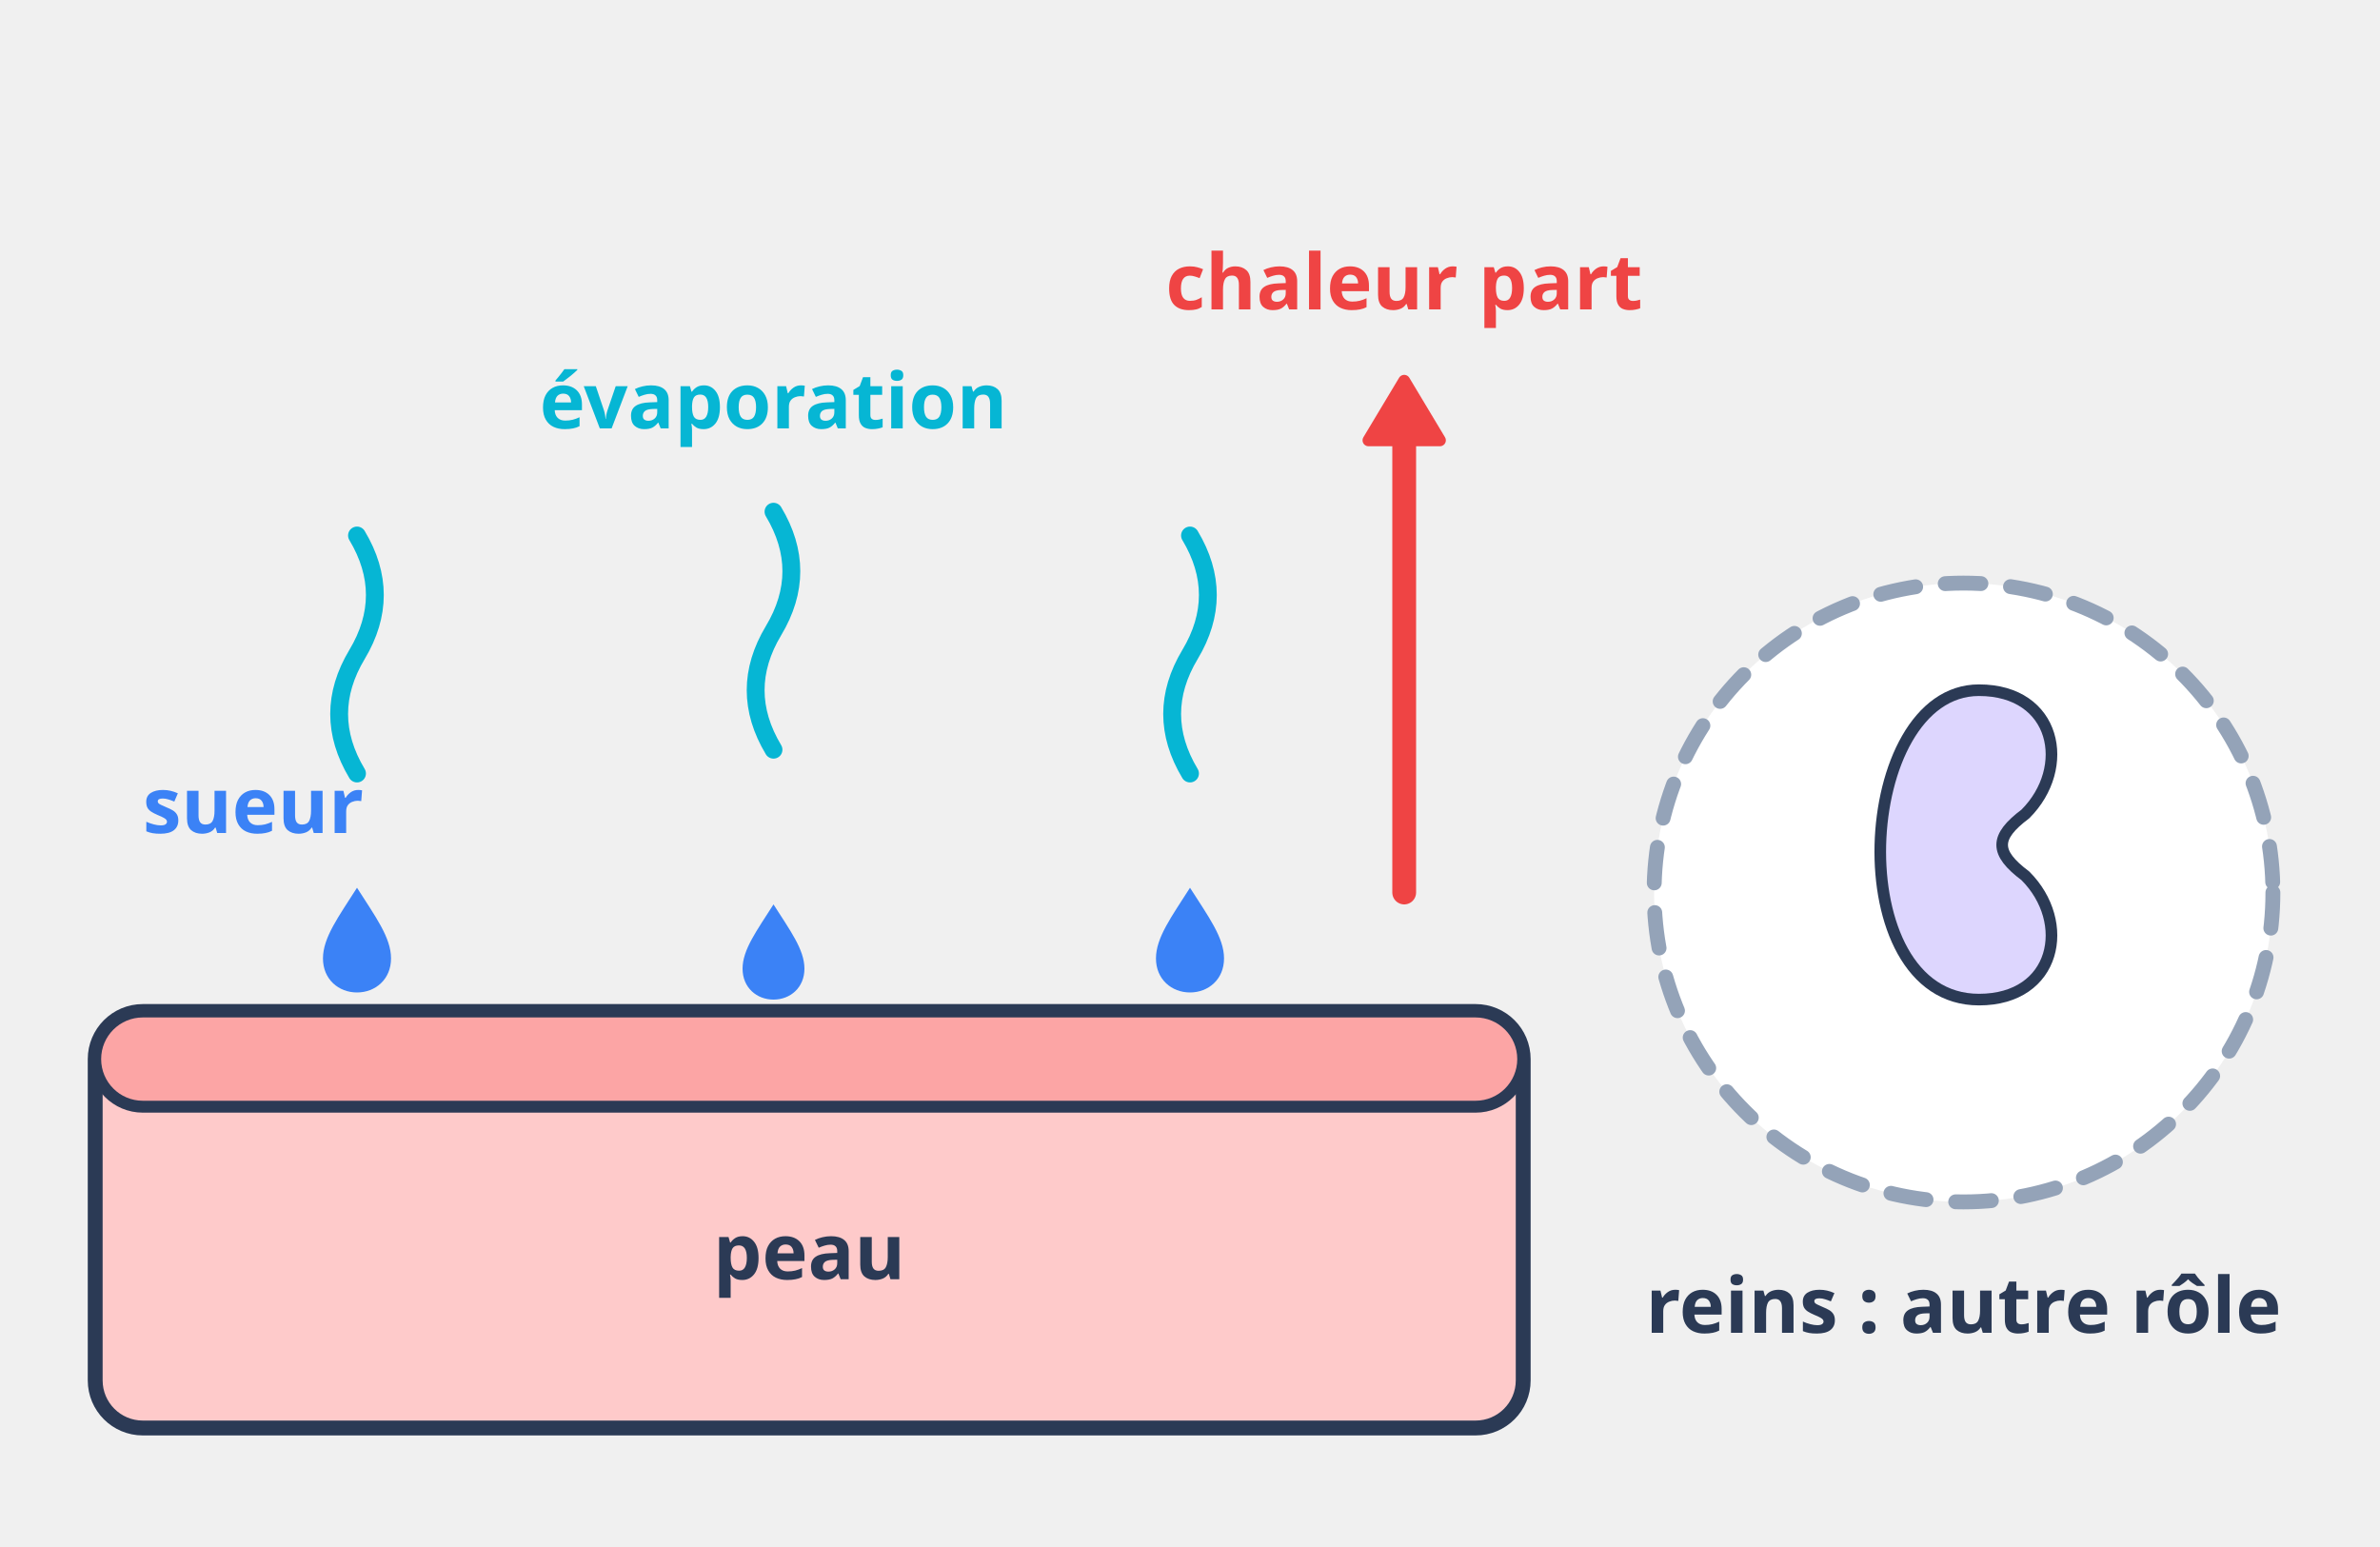
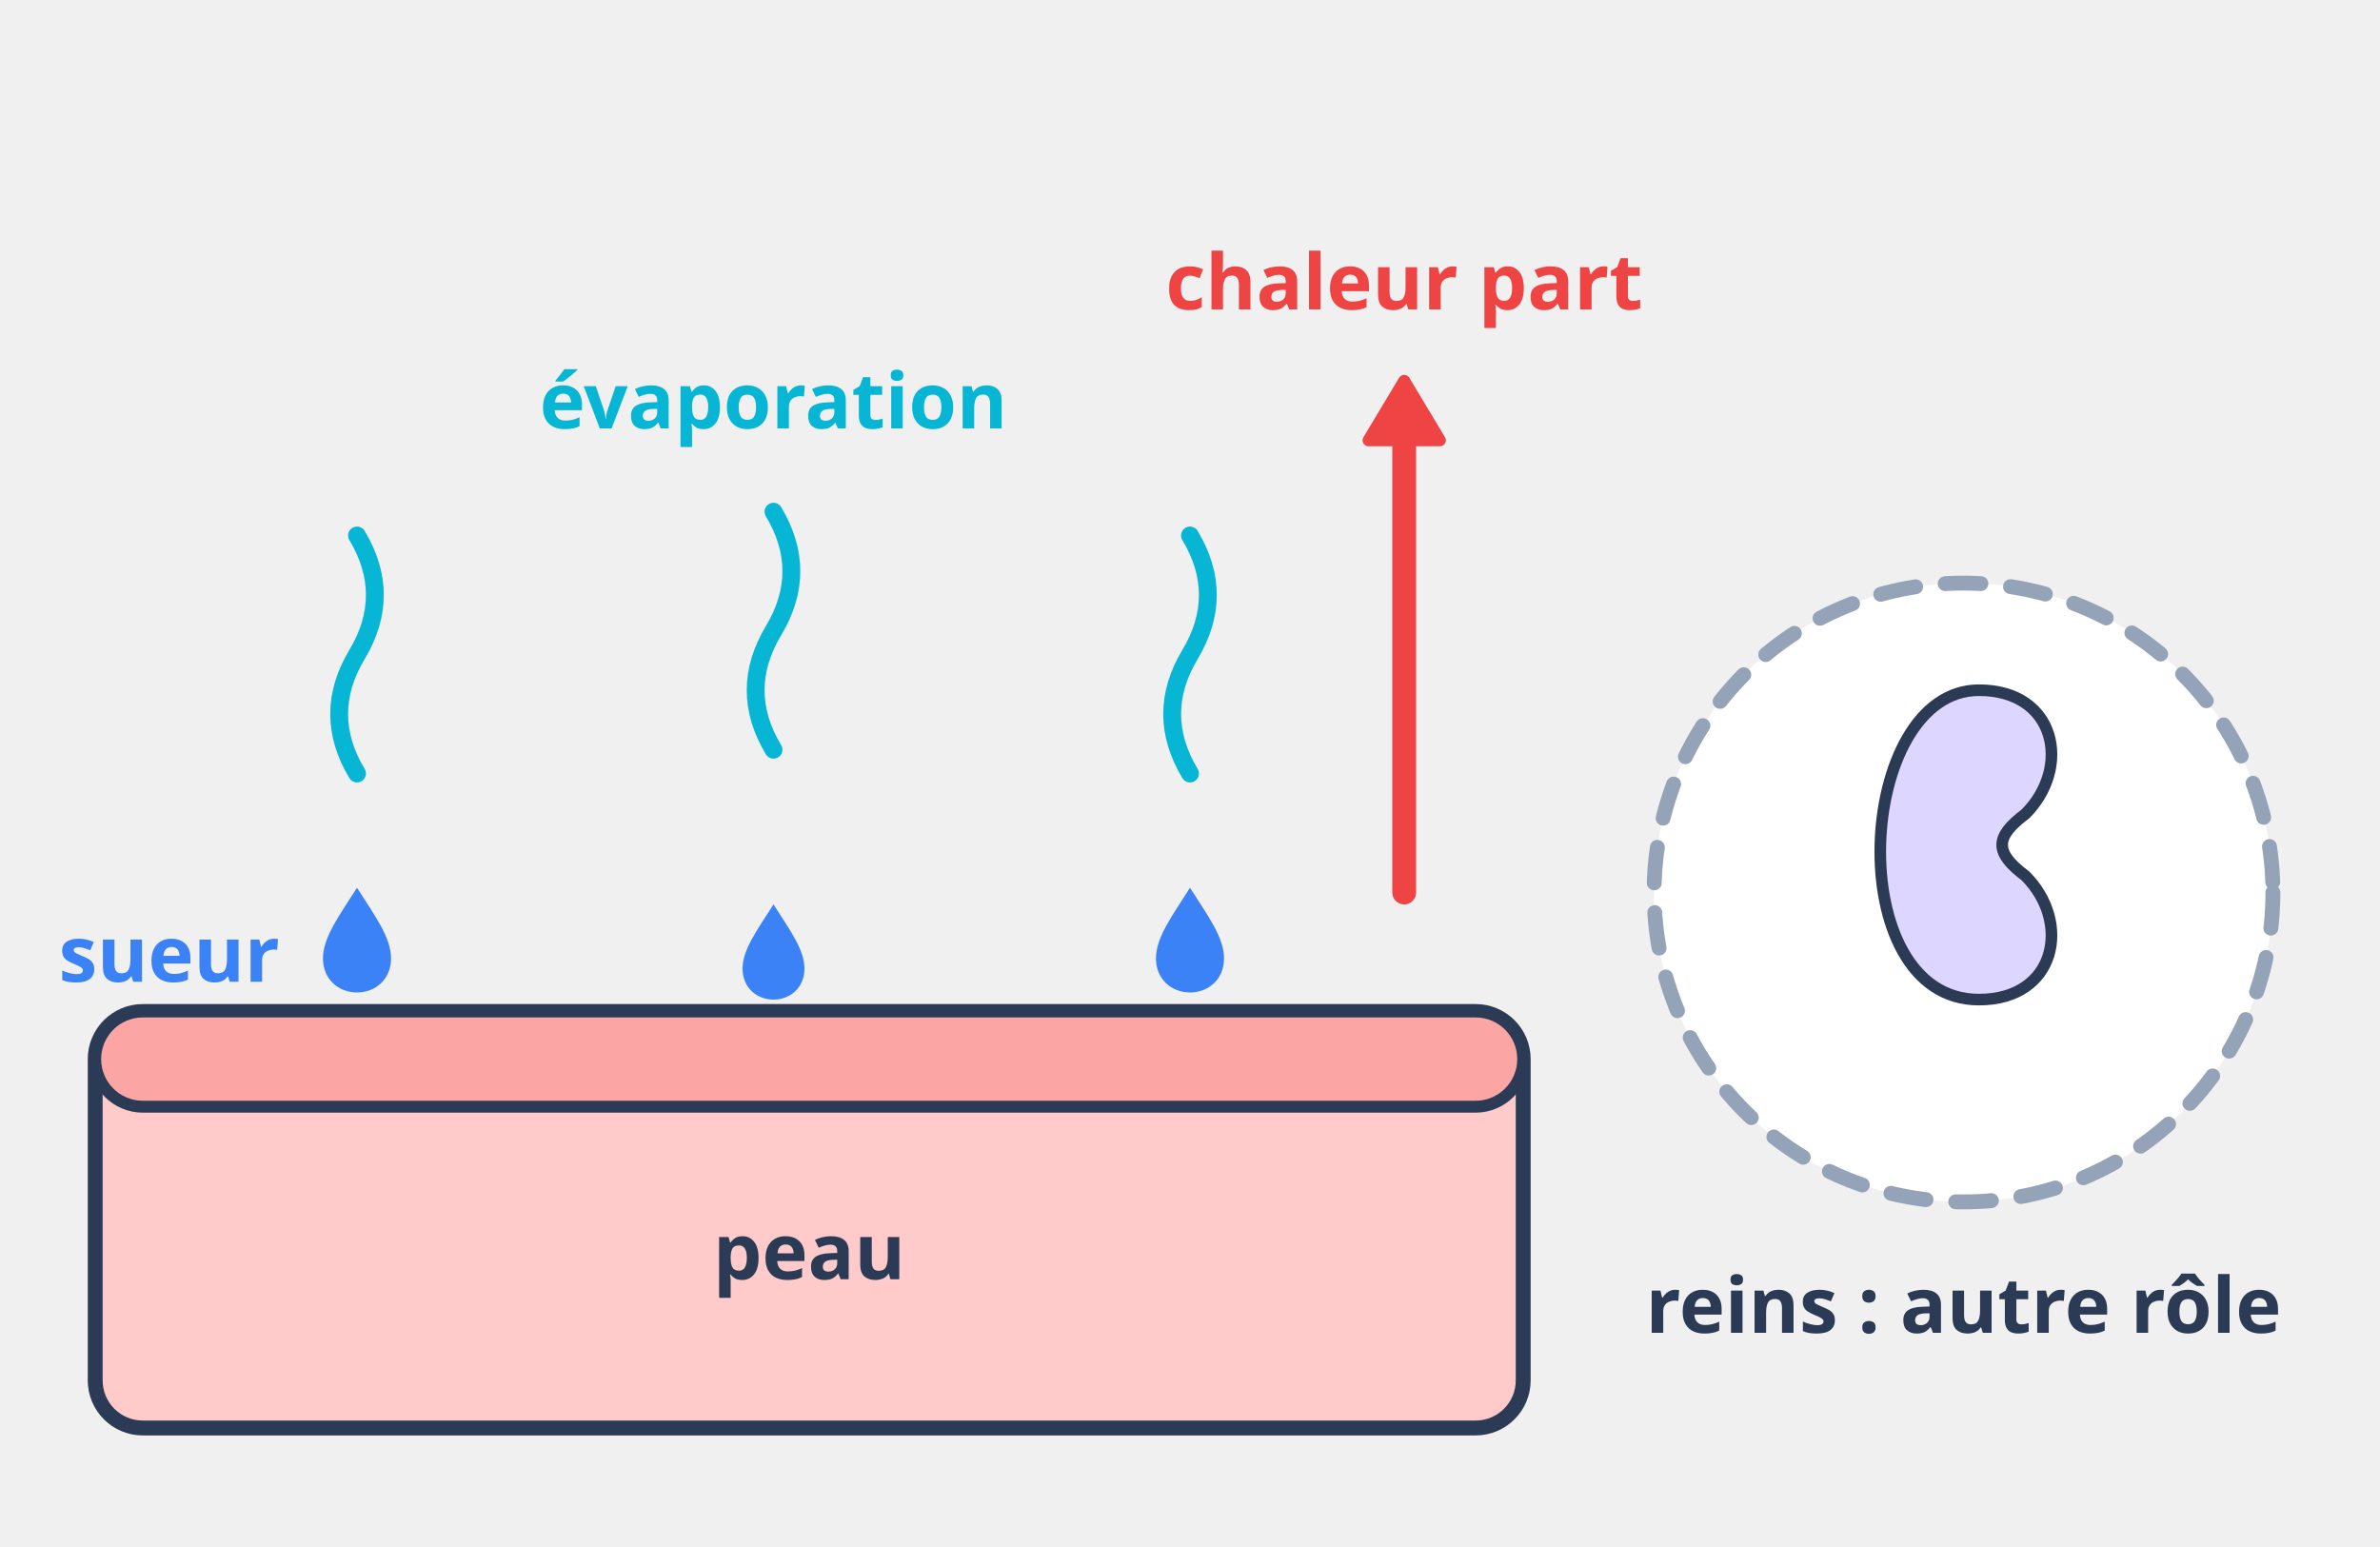
<svg xmlns="http://www.w3.org/2000/svg" viewBox="0 0 400 260" role="img">
  <style>.e{animation:e 3s ease-in-out infinite}@keyframes e{0%{opacity:0;transform:translateY(8px)}50%{opacity:1}100%{opacity:0;transform:translateY(-10px)}}@media (prefers-reduced-motion: reduce){*{animation:none!important}}</style>
  <g font-family="system-ui, sans-serif" font-weight="600" text-anchor="middle" stroke-linecap="round" stroke-linejoin="round">
    <rect x="16" y="170" width="240" height="70" rx="8" fill="#FECACA" stroke="#2B3A55" stroke-width="2.5" />
    <rect x="16" y="170" width="240" height="16" rx="8" fill="#FCA5A5" stroke="#2B3A55" stroke-width="2" />
    <path d="M0 -40C14 -18 26 -2 26 14C26 30 14 40 0 40C-14 40 -26 30 -26 14C-26 -2 -14 -18 0 -40Z" transform="translate(60 158) scale(0.22)" fill="#3B82F6" />
    <path d="M0 -40C14 -18 26 -2 26 14C26 30 14 40 0 40C-14 40 -26 30 -26 14C-26 -2 -14 -18 0 -40Z" transform="translate(130 160) scale(0.2)" fill="#3B82F6" />
    <path d="M0 -40C14 -18 26 -2 26 14C26 30 14 40 0 40C-14 40 -26 30 -26 14C-26 -2 -14 -18 0 -40Z" transform="translate(200 158) scale(0.22)" fill="#3B82F6" />
    <g class="e">
      <path d="M60 130Q54 120 60 110Q66 100 60 90M130 126Q124 116 130 106Q136 96 130 86M200 130Q194 120 200 110Q206 100 200 90" stroke="#06B6D4" stroke-width="3" fill="none" />
    </g>
    <g>
      <line x1="236" y1="150" x2="236" y2="72" stroke="#EF4444" stroke-width="4" />
      <polygon points="236,64 242,74 230,74" fill="#EF4444" stroke="#EF4444" stroke-width="2" />
    </g>
    <text x="236" y="52" font-size="13" fill="#EF4444">chaleur part</text>
    <text x="136" y="215" font-size="13" fill="#2B3A55">peau</text>
    <text x="130" y="72" font-size="13" fill="#06B6D4">évaporation</text>
-     <text x="24" y="140" font-size="13" fill="#3B82F6" text-anchor="start">sueur</text>
+     <text x="47" y="165" font-size="13" fill="#3B82F6" text-anchor="end">sueur</text>
    <circle cx="330" cy="150" r="52" fill="#FFFFFF" stroke="#94A3B8" stroke-width="2.5" stroke-dasharray="6 5" />
    <g transform="translate(330 142) scale(1.3)">
      <path d="M2 -20C-14 -20 -16 20 2 20C12 20 14 10 8 4C4 1 4 -1 8 -4C14 -10 12 -20 2 -20Z" fill="#DDD6FE" stroke="#2B3A55" stroke-width="1.5" />
    </g>
    <text x="330" y="224" font-size="13" fill="#2B3A55">reins : autre rôle</text>
  </g>
</svg>
